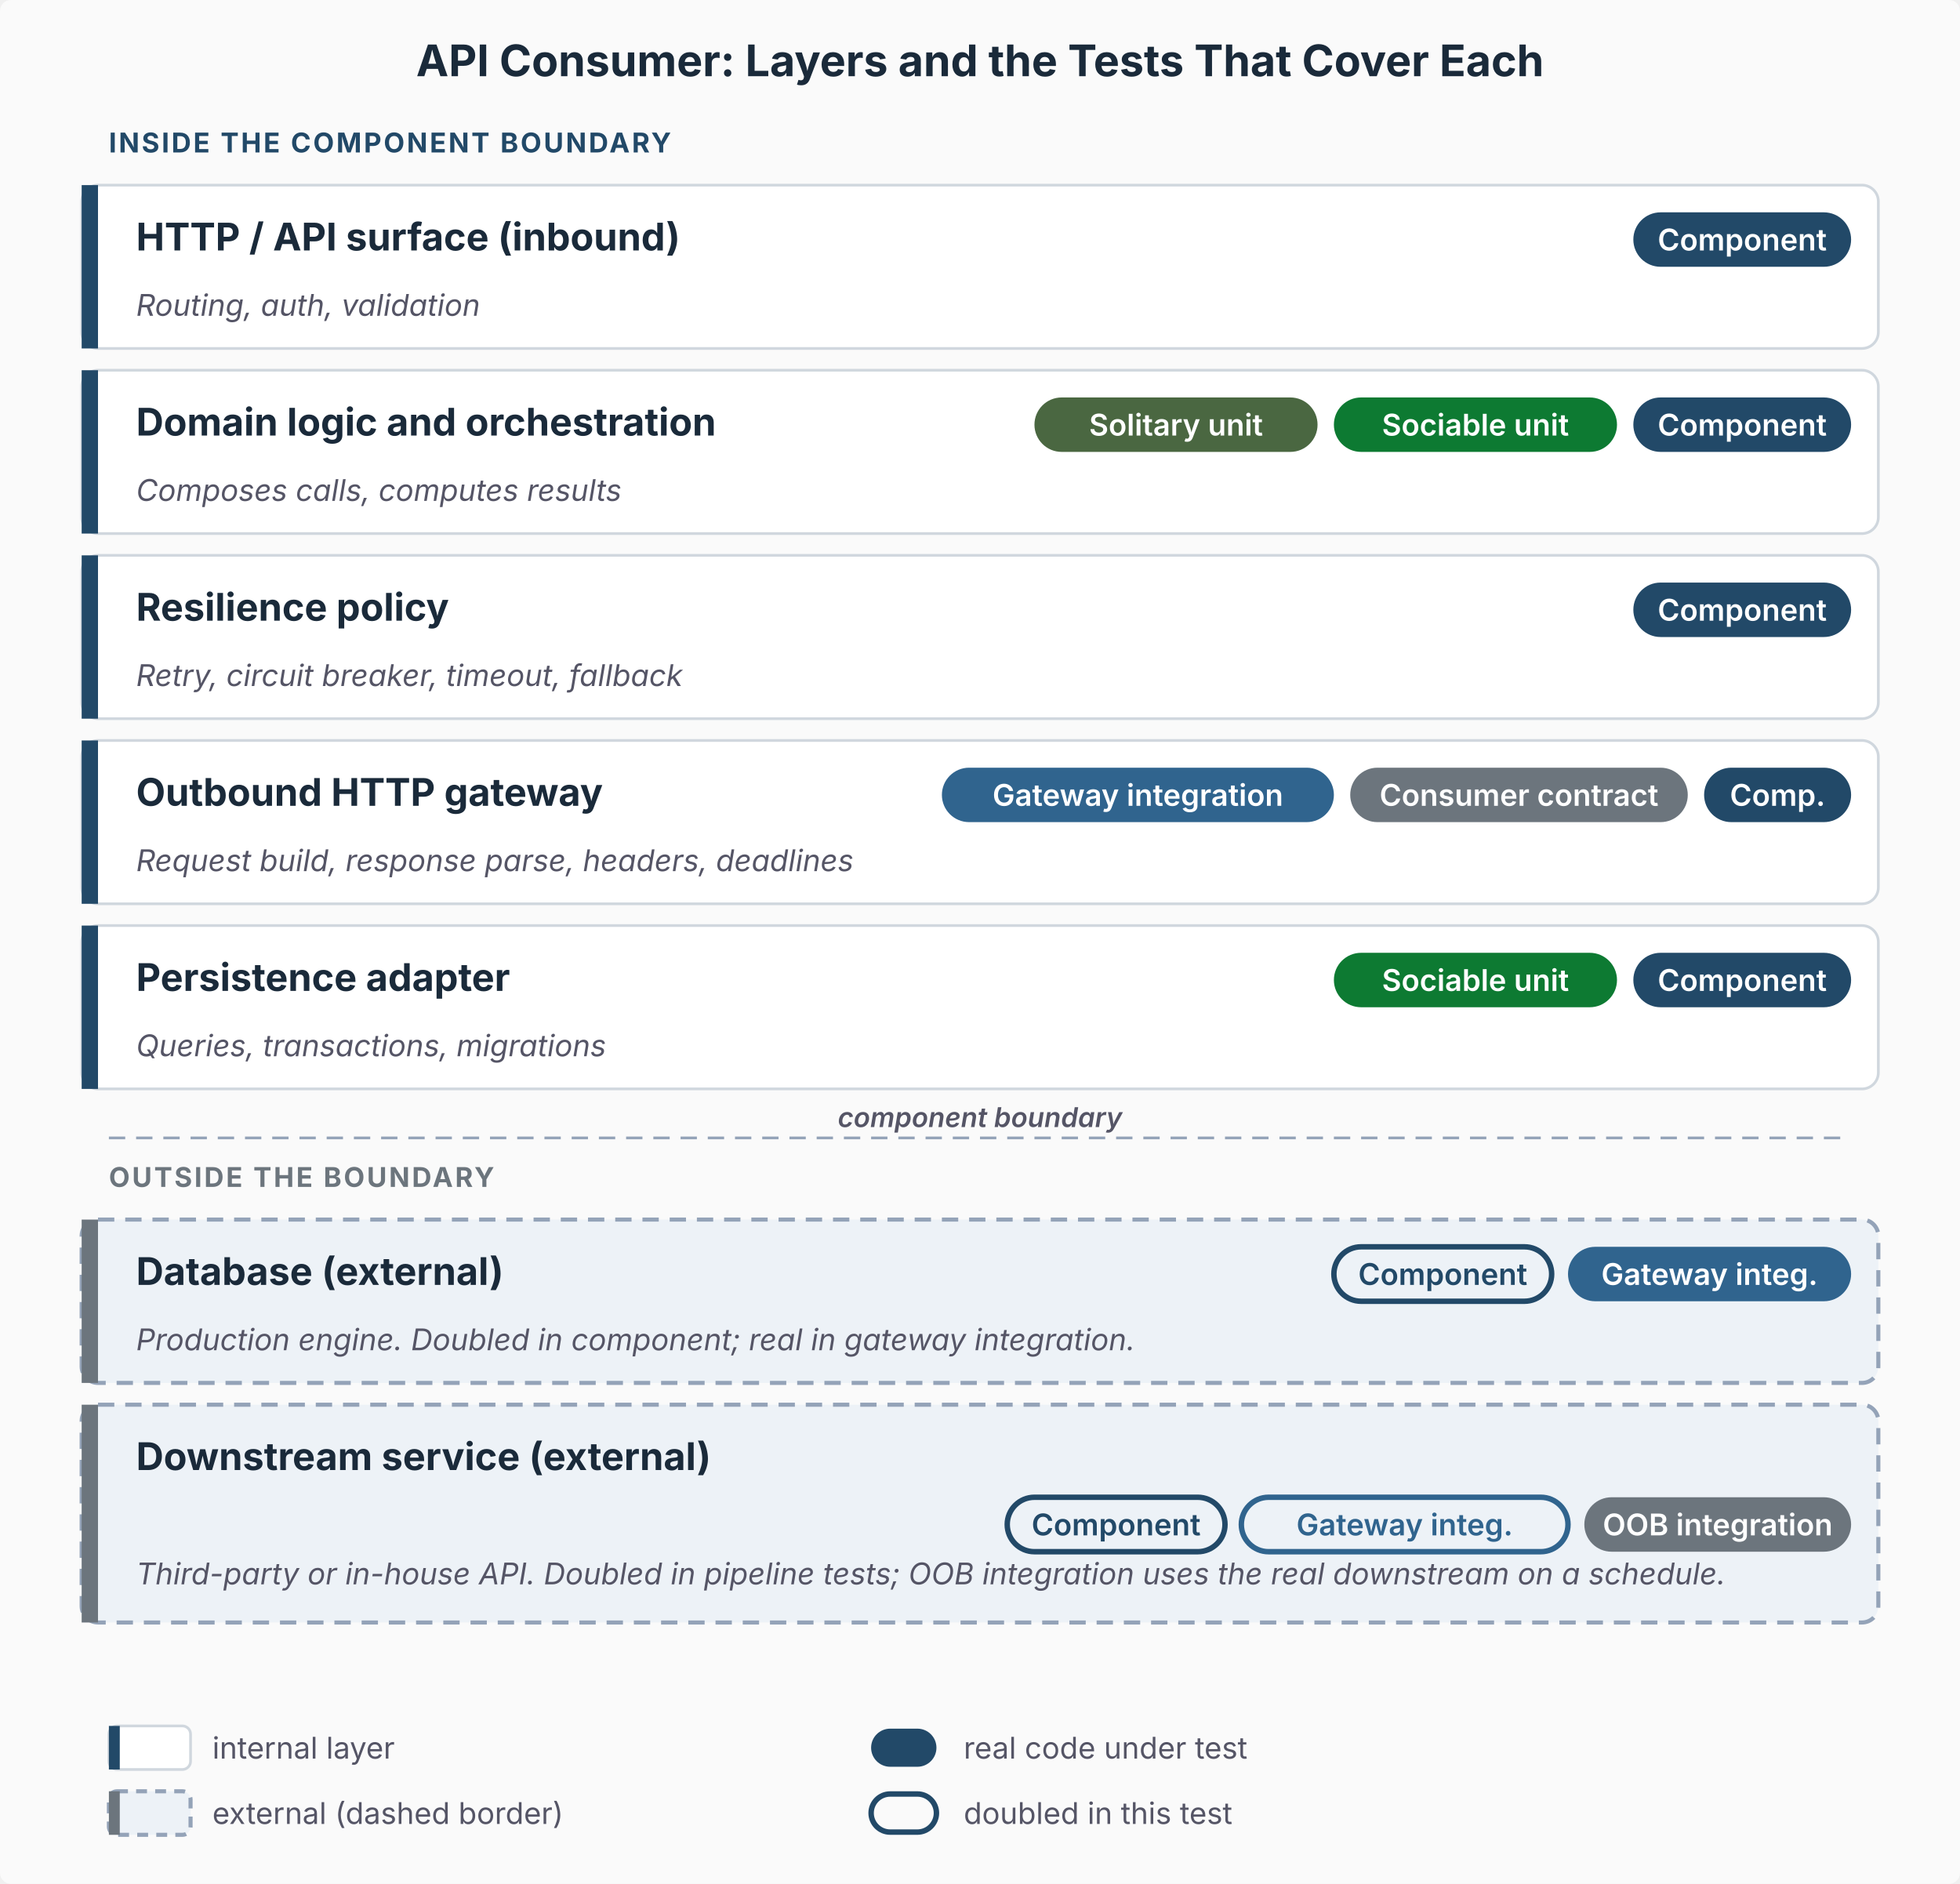
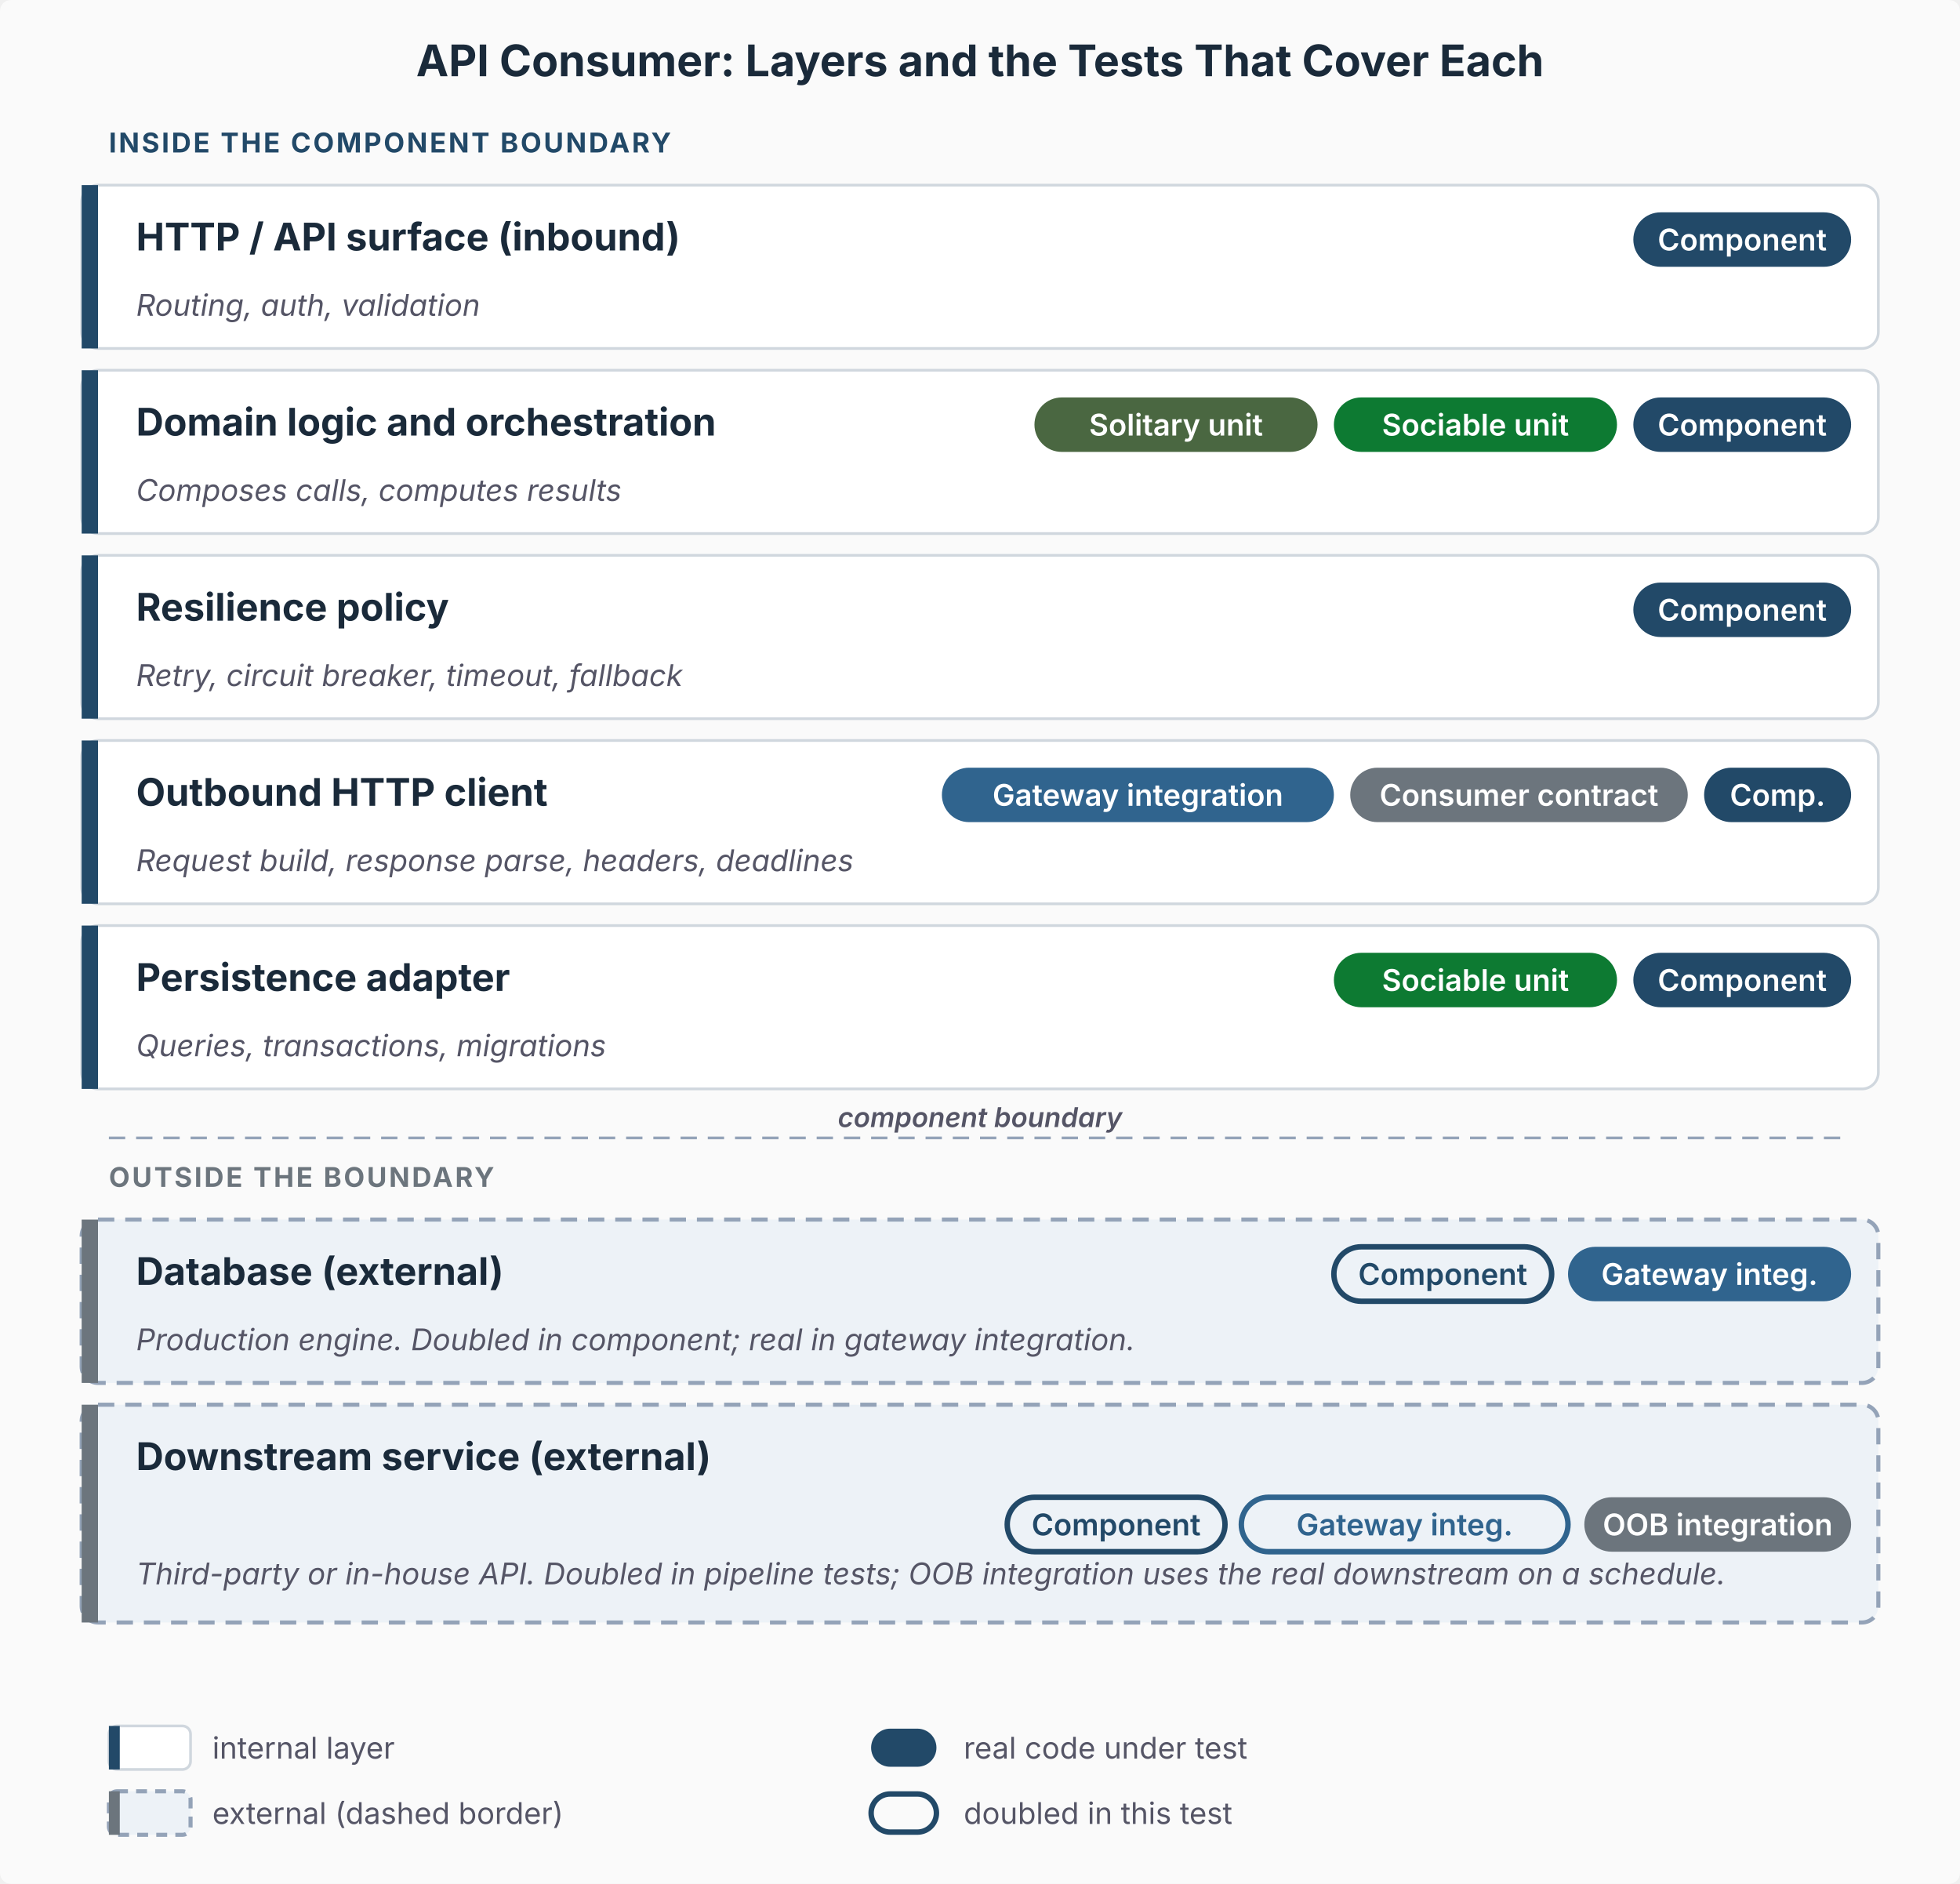
<svg xmlns="http://www.w3.org/2000/svg" viewBox="0 0 720 692" role="img" aria-labelledby="apc-title apc-desc" font-family="system-ui, -apple-system, sans-serif" font-size="13">
  <rect width="720" height="692" fill="#fafafa" rx="4" />
  <text x="360" y="28" text-anchor="middle" font-size="16" font-weight="bold" fill="#1a2a3a">
    API Consumer: Layers and the Tests That Cover Each
  </text>
  <text x="40" y="56" font-size="10" font-weight="700" letter-spacing="0.08em" fill="#224968">
    INSIDE THE COMPONENT BOUNDARY
  </text>
  <rect x="30" y="68" width="660" height="60" rx="6" fill="#ffffff" stroke="#d0d7de" stroke-width="1" />
  <rect x="30" y="68" width="6" height="60" fill="#224968" />
  <text x="50" y="92" font-size="14" font-weight="700" fill="#1a2a3a">HTTP / API surface (inbound)</text>
  <a href="/docs/testing/glossary/#component-test" target="_top">
    <rect x="600" y="78" width="80" height="20" rx="10" fill="#224968" />
    <text x="640" y="92" text-anchor="middle" font-size="11" font-weight="600" fill="#fff">Component</text>
  </a>
  <text x="50" y="116" font-size="11" font-style="italic" fill="#556">Routing, auth, validation</text>
  <rect x="30" y="136" width="660" height="60" rx="6" fill="#ffffff" stroke="#d0d7de" stroke-width="1" />
  <rect x="30" y="136" width="6" height="60" fill="#224968" />
  <text x="50" y="160" font-size="14" font-weight="700" fill="#1a2a3a">Domain logic and orchestration</text>
  <a href="/docs/testing/glossary/#solitary-unit-test" target="_top">
    <rect x="380" y="146" width="104" height="20" rx="10" fill="#4a6741" />
    <text x="432" y="160" text-anchor="middle" font-size="11" font-weight="600" fill="#fff">Solitary unit</text>
  </a>
  <a href="/docs/testing/glossary/#sociable-unit-test" target="_top">
    <rect x="490" y="146" width="104" height="20" rx="10" fill="#0d7a32" />
    <text x="542" y="160" text-anchor="middle" font-size="11" font-weight="600" fill="#fff">Sociable unit</text>
  </a>
  <a href="/docs/testing/glossary/#component-test" target="_top">
    <rect x="600" y="146" width="80" height="20" rx="10" fill="#224968" />
    <text x="640" y="160" text-anchor="middle" font-size="11" font-weight="600" fill="#fff">Component</text>
  </a>
  <text x="50" y="184" font-size="11" font-style="italic" fill="#556">Composes calls, computes results</text>
  <rect x="30" y="204" width="660" height="60" rx="6" fill="#ffffff" stroke="#d0d7de" stroke-width="1" />
  <rect x="30" y="204" width="6" height="60" fill="#224968" />
  <text x="50" y="228" font-size="14" font-weight="700" fill="#1a2a3a">Resilience policy</text>
  <a href="/docs/testing/glossary/#component-test" target="_top">
    <rect x="600" y="214" width="80" height="20" rx="10" fill="#224968" />
    <text x="640" y="228" text-anchor="middle" font-size="11" font-weight="600" fill="#fff">Component</text>
  </a>
  <text x="50" y="252" font-size="11" font-style="italic" fill="#556">Retry, circuit breaker, timeout, fallback</text>
  <rect x="30" y="272" width="660" height="60" rx="6" fill="#ffffff" stroke="#d0d7de" stroke-width="1" />
  <rect x="30" y="272" width="6" height="60" fill="#224968" />
-   <text x="50" y="296" font-size="14" font-weight="700" fill="#1a2a3a">Outbound HTTP gateway</text>
+   <text x="50" y="296" font-size="14" font-weight="700" fill="#1a2a3a">Outbound HTTP client</text>
  <a href="/docs/testing/glossary/#gateway-integration-test" target="_top">
    <rect x="346" y="282" width="144" height="20" rx="10" fill="#30648e" />
    <text x="418" y="296" text-anchor="middle" font-size="11" font-weight="600" fill="#fff">Gateway integration</text>
  </a>
  <a href="/docs/testing/glossary/#contract-test" target="_top">
    <rect x="496" y="282" width="124" height="20" rx="10" fill="#6c757d" />
    <text x="558" y="296" text-anchor="middle" font-size="11" font-weight="600" fill="#fff">Consumer contract</text>
  </a>
  <a href="/docs/testing/glossary/#component-test" target="_top">
    <rect x="626" y="282" width="54" height="20" rx="10" fill="#224968" />
    <text x="653" y="296" text-anchor="middle" font-size="11" font-weight="600" fill="#fff">Comp.</text>
  </a>
  <text x="50" y="320" font-size="11" font-style="italic" fill="#556">Request build, response parse, headers, deadlines</text>
  <rect x="30" y="340" width="660" height="60" rx="6" fill="#ffffff" stroke="#d0d7de" stroke-width="1" />
  <rect x="30" y="340" width="6" height="60" fill="#224968" />
  <text x="50" y="364" font-size="14" font-weight="700" fill="#1a2a3a">Persistence adapter</text>
  <a href="/docs/testing/glossary/#sociable-unit-test" target="_top">
    <rect x="490" y="350" width="104" height="20" rx="10" fill="#0d7a32" />
    <text x="542" y="364" text-anchor="middle" font-size="11" font-weight="600" fill="#fff">Sociable unit</text>
  </a>
  <a href="/docs/testing/glossary/#component-test" target="_top">
    <rect x="600" y="350" width="80" height="20" rx="10" fill="#224968" />
    <text x="640" y="364" text-anchor="middle" font-size="11" font-weight="600" fill="#fff">Component</text>
  </a>
  <text x="50" y="388" font-size="11" font-style="italic" fill="#556">Queries, transactions, migrations</text>
  <line x1="40" y1="418" x2="680" y2="418" stroke="#94a3b8" stroke-width="1" stroke-dasharray="6,4" />
  <text x="360" y="414" text-anchor="middle" font-size="10" fill="#556" font-weight="600" font-style="italic">component boundary</text>
  <text x="40" y="436" font-size="10" font-weight="700" letter-spacing="0.08em" fill="#6c757d">
    OUTSIDE THE BOUNDARY
  </text>
  <rect x="30" y="448" width="660" height="60" rx="6" fill="#edf2f7" stroke="#94a3b8" stroke-width="1.5" stroke-dasharray="6,4" />
  <rect x="30" y="448" width="6" height="60" fill="#6c757d" />
  <text x="50" y="472" font-size="14" font-weight="700" fill="#1a2a3a">Database (external)</text>
  <a href="/docs/testing/glossary/#component-test" target="_top">
    <rect x="490" y="458" width="80" height="20" rx="10" fill="none" stroke="#224968" stroke-width="2" />
    <text x="530" y="472" text-anchor="middle" font-size="11" font-weight="600" fill="#224968">Component</text>
  </a>
  <a href="/docs/testing/glossary/#gateway-integration-test" target="_top">
    <rect x="576" y="458" width="104" height="20" rx="10" fill="#30648e" />
    <text x="628" y="472" text-anchor="middle" font-size="11" font-weight="600" fill="#fff">Gateway integ.</text>
  </a>
  <text x="50" y="496" font-size="11" font-style="italic" fill="#556">Production engine. Doubled in component; real in gateway integration.</text>
  <rect x="30" y="516" width="660" height="80" rx="6" fill="#edf2f7" stroke="#94a3b8" stroke-width="1.5" stroke-dasharray="6,4" />
  <rect x="30" y="516" width="6" height="80" fill="#6c757d" />
  <text x="50" y="540" font-size="14" font-weight="700" fill="#1a2a3a">Downstream service (external)</text>
  <a href="/docs/testing/glossary/#component-test" target="_top">
    <rect x="370" y="550" width="80" height="20" rx="10" fill="none" stroke="#224968" stroke-width="2" />
    <text x="410" y="564" text-anchor="middle" font-size="11" font-weight="600" fill="#224968">Component</text>
  </a>
  <a href="/docs/testing/glossary/#gateway-integration-test" target="_top">
    <rect x="456" y="550" width="120" height="20" rx="10" fill="none" stroke="#30648e" stroke-width="2" />
    <text x="516" y="564" text-anchor="middle" font-size="11" font-weight="600" fill="#30648e">Gateway integ.</text>
  </a>
  <a href="/docs/testing/glossary/#out-of-band-test" target="_top">
    <rect x="582" y="550" width="98" height="20" rx="10" fill="#6c757d" />
    <text x="631" y="564" text-anchor="middle" font-size="11" font-weight="600" fill="#fff">OOB integration</text>
  </a>
  <text x="50" y="582" font-size="11" font-style="italic" fill="#556">Third-party or in-house API. Doubled in pipeline tests; OOB integration uses the real downstream on a schedule.</text>
  <rect x="40" y="634" width="30" height="16" rx="3" fill="#ffffff" stroke="#d0d7de" stroke-width="1" />
  <rect x="40" y="634" width="4" height="16" fill="#224968" />
  <text x="78" y="646" font-size="11" fill="#556">internal layer</text>
  <rect x="320" y="635" width="24" height="14" rx="7" fill="#224968" />
  <text x="354" y="646" font-size="11" fill="#556">real code under test</text>
  <rect x="40" y="658" width="30" height="16" rx="3" fill="#edf2f7" stroke="#94a3b8" stroke-width="1.5" stroke-dasharray="4,3" />
  <rect x="40" y="658" width="4" height="16" fill="#6c757d" />
  <text x="78" y="670" font-size="11" fill="#556">external (dashed border)</text>
  <rect x="320" y="659" width="24" height="14" rx="7" fill="none" stroke="#224968" stroke-width="2" />
  <text x="354" y="670" font-size="11" fill="#556">doubled in this test</text>
</svg>
